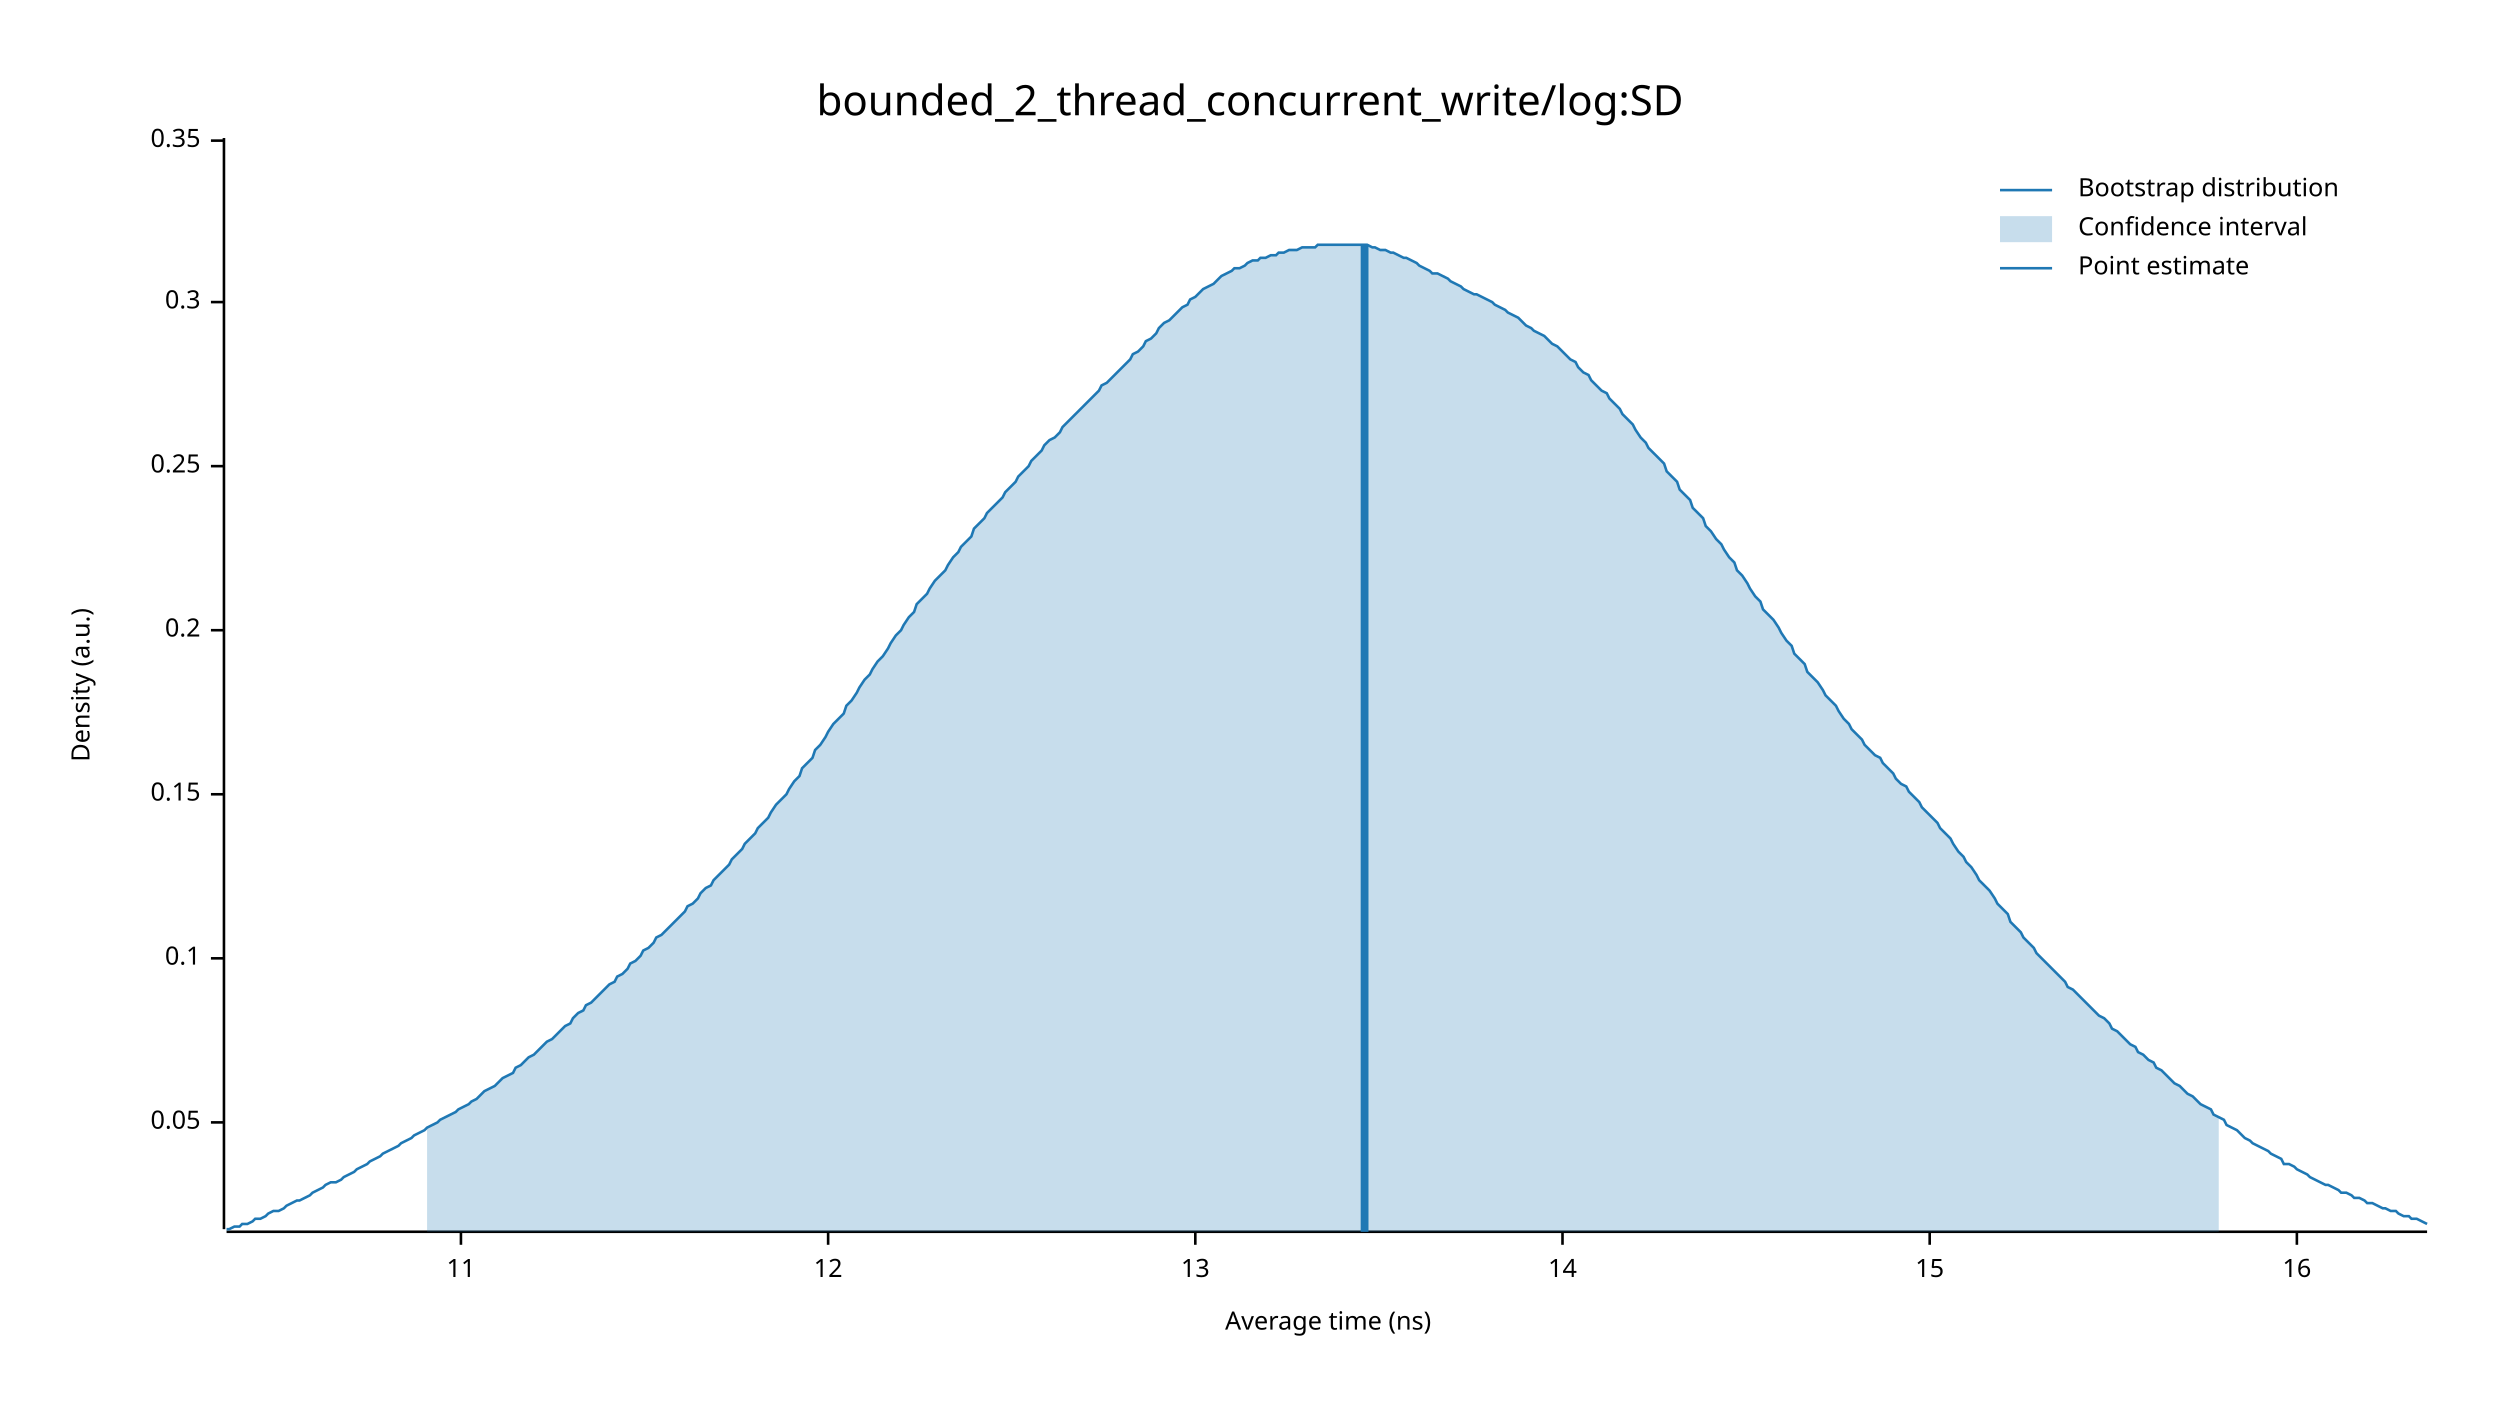
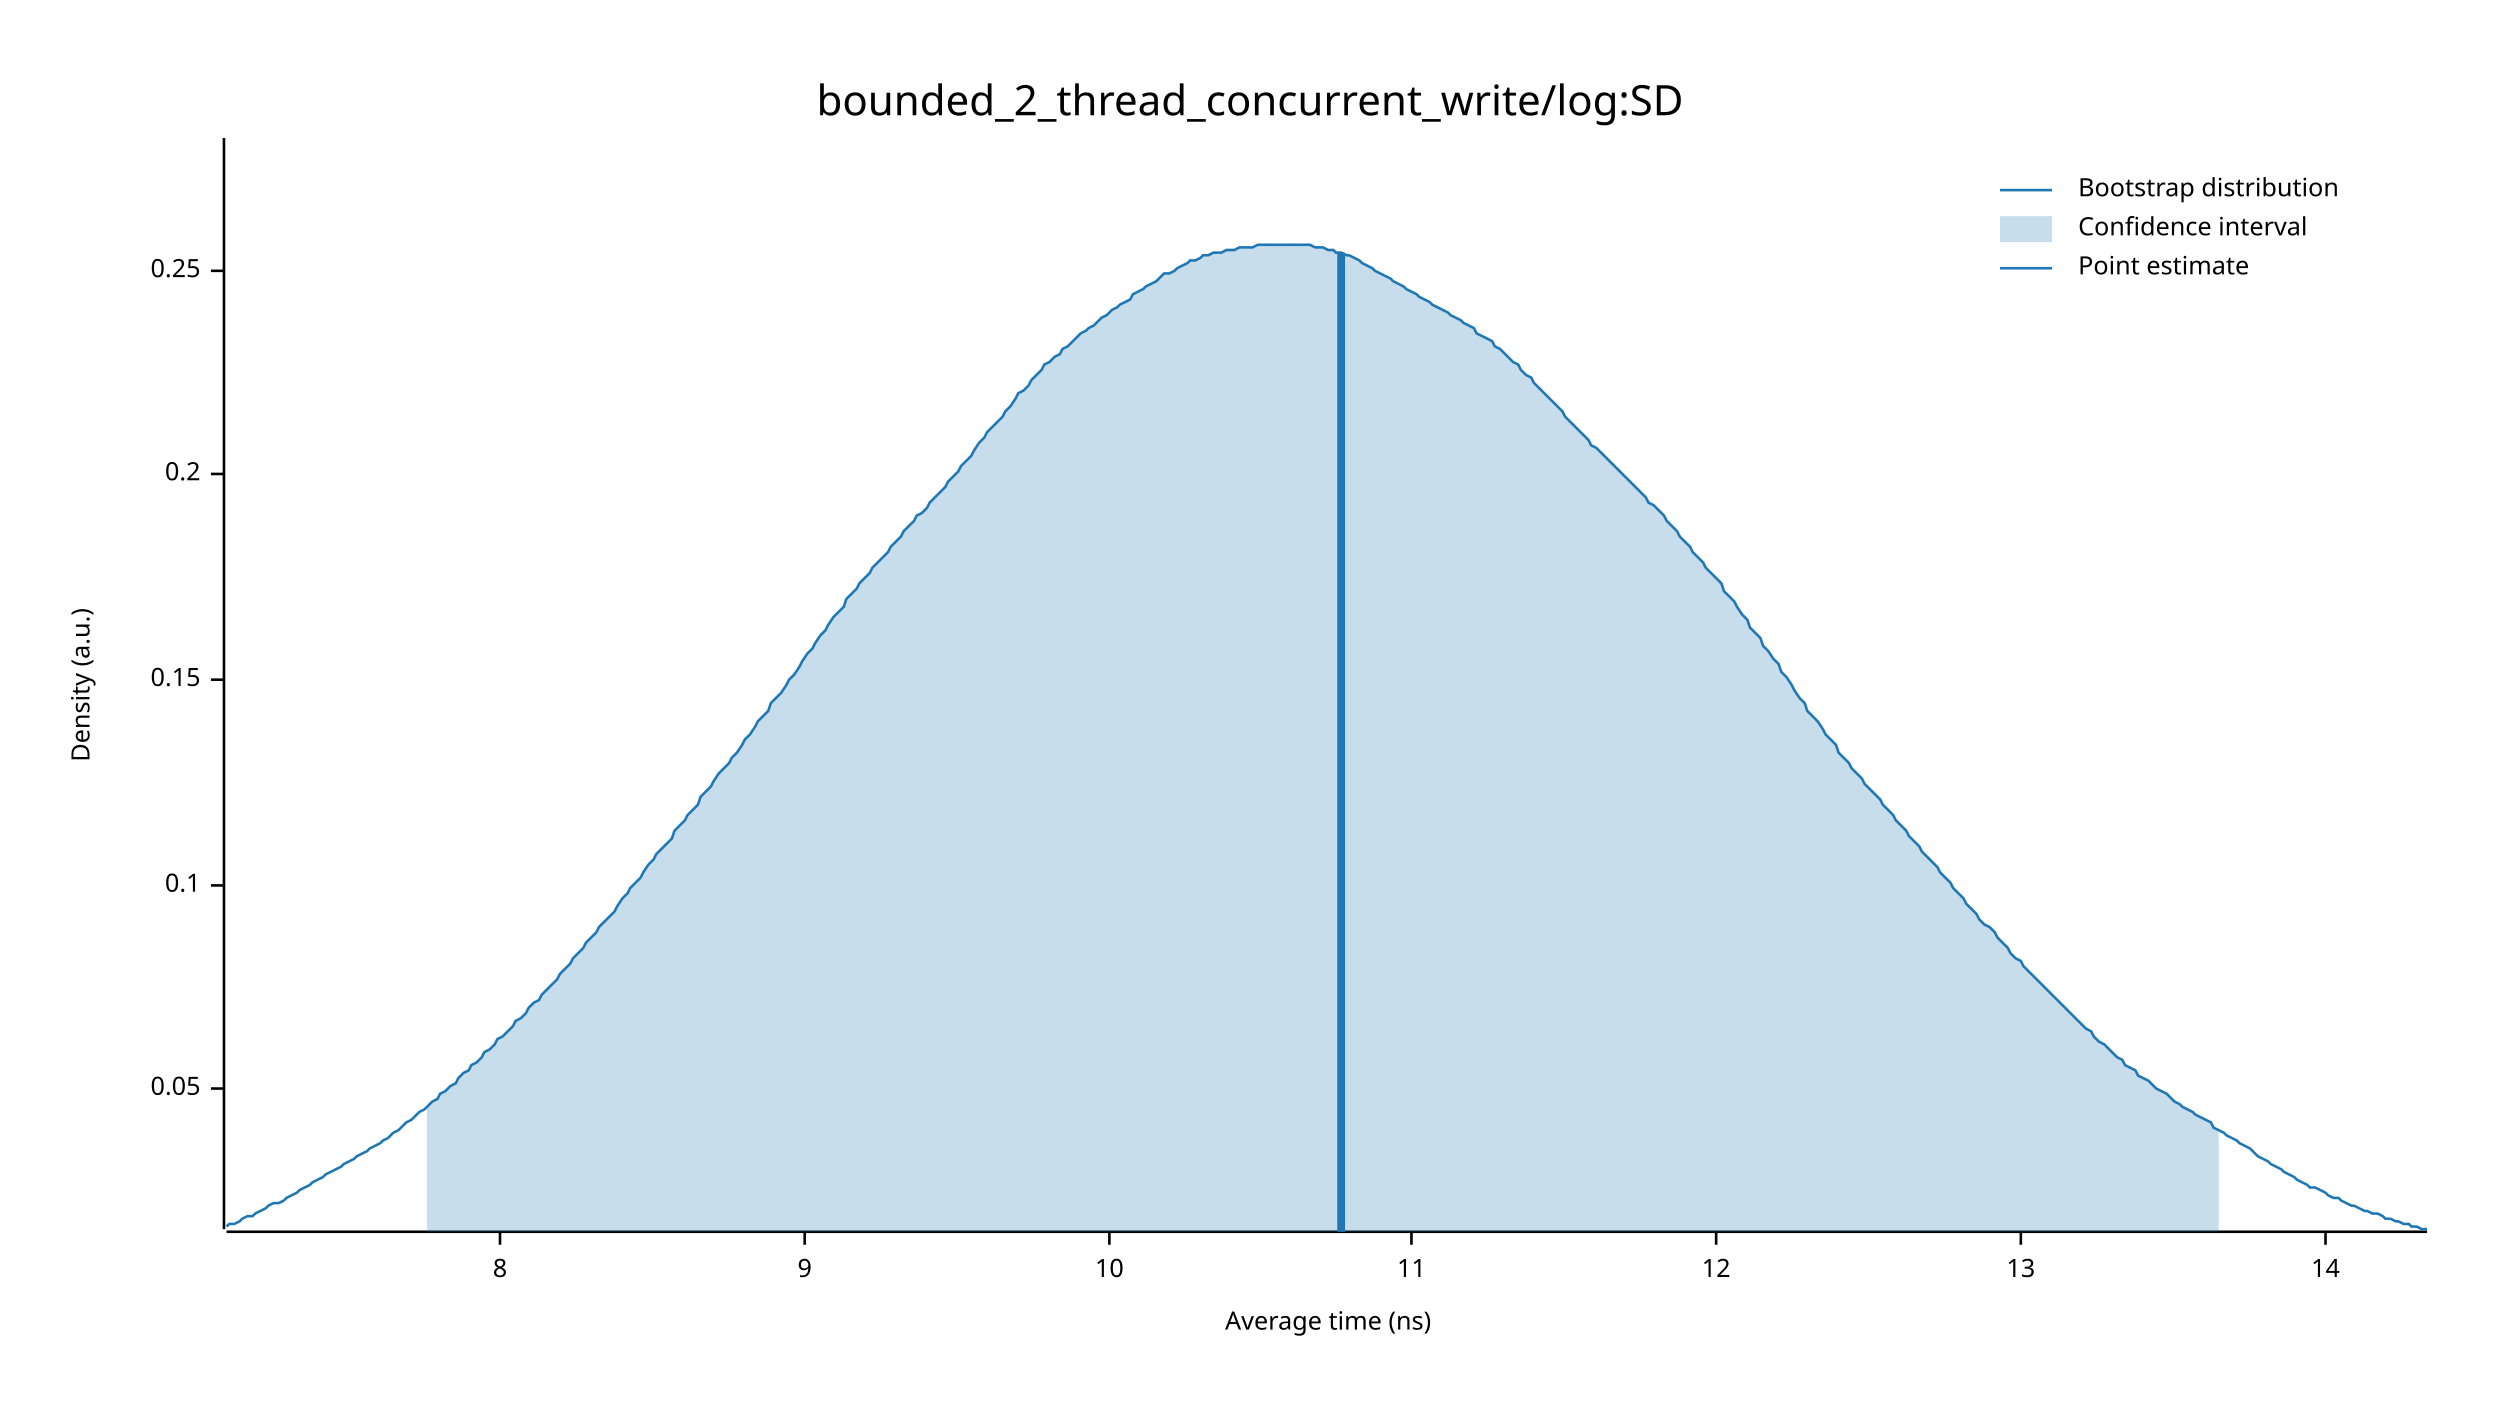
<svg xmlns="http://www.w3.org/2000/svg" width="960" height="540" viewBox="0 0 960 540">
  <text x="480" y="32" dy="0.76em" text-anchor="middle" font-family="sans-serif" font-size="16.129" opacity="1" fill="#000000">
bounded_2_thread_concurrent_write/log:SD
</text>
  <text x="27" y="263" dy="0.76em" text-anchor="middle" font-family="sans-serif" font-size="9.677" opacity="1" fill="#000000" transform="rotate(270, 27, 263)">
Density (a.u.)
</text>
  <text x="510" y="513" dy="-0.5ex" text-anchor="middle" font-family="sans-serif" font-size="9.677" opacity="1" fill="#000000">
Average time (ns)
</text>
  <polyline fill="none" opacity="1" stroke="#000000" stroke-width="1" points="86,53 86,472 " />
-   <text x="77" y="431" dy="0.5ex" text-anchor="end" font-family="sans-serif" font-size="9.677" opacity="1" fill="#000000">
+   <text x="77" y="418" dy="0.5ex" text-anchor="end" font-family="sans-serif" font-size="9.677" opacity="1" fill="#000000">
0.05
</text>
-   <polyline fill="none" opacity="1" stroke="#000000" stroke-width="1" points="81,431 86,431 " />
-   <text x="77" y="368" dy="0.5ex" text-anchor="end" font-family="sans-serif" font-size="9.677" opacity="1" fill="#000000">
+   <polyline fill="none" opacity="1" stroke="#000000" stroke-width="1" points="81,418 86,418 " />
+   <text x="77" y="340" dy="0.5ex" text-anchor="end" font-family="sans-serif" font-size="9.677" opacity="1" fill="#000000">
0.1
</text>
-   <polyline fill="none" opacity="1" stroke="#000000" stroke-width="1" points="81,368 86,368 " />
-   <text x="77" y="305" dy="0.5ex" text-anchor="end" font-family="sans-serif" font-size="9.677" opacity="1" fill="#000000">
+   <polyline fill="none" opacity="1" stroke="#000000" stroke-width="1" points="81,340 86,340 " />
+   <text x="77" y="261" dy="0.5ex" text-anchor="end" font-family="sans-serif" font-size="9.677" opacity="1" fill="#000000">
0.15
</text>
-   <polyline fill="none" opacity="1" stroke="#000000" stroke-width="1" points="81,305 86,305 " />
-   <text x="77" y="242" dy="0.5ex" text-anchor="end" font-family="sans-serif" font-size="9.677" opacity="1" fill="#000000">
+   <polyline fill="none" opacity="1" stroke="#000000" stroke-width="1" points="81,261 86,261 " />
+   <text x="77" y="182" dy="0.5ex" text-anchor="end" font-family="sans-serif" font-size="9.677" opacity="1" fill="#000000">
0.2
</text>
-   <polyline fill="none" opacity="1" stroke="#000000" stroke-width="1" points="81,242 86,242 " />
-   <text x="77" y="179" dy="0.5ex" text-anchor="end" font-family="sans-serif" font-size="9.677" opacity="1" fill="#000000">
+   <polyline fill="none" opacity="1" stroke="#000000" stroke-width="1" points="81,182 86,182 " />
+   <text x="77" y="104" dy="0.5ex" text-anchor="end" font-family="sans-serif" font-size="9.677" opacity="1" fill="#000000">
0.25
</text>
-   <polyline fill="none" opacity="1" stroke="#000000" stroke-width="1" points="81,179 86,179 " />
-   <text x="77" y="116" dy="0.5ex" text-anchor="end" font-family="sans-serif" font-size="9.677" opacity="1" fill="#000000">
- 0.3
+   <polyline fill="none" opacity="1" stroke="#000000" stroke-width="1" points="81,104 86,104 " />
+   <polyline fill="none" opacity="1" stroke="#000000" stroke-width="1" points="87,473 932,473 " />
+   <text x="192" y="483" dy="0.76em" text-anchor="middle" font-family="sans-serif" font-size="9.677" opacity="1" fill="#000000">
+ 8
</text>
-   <polyline fill="none" opacity="1" stroke="#000000" stroke-width="1" points="81,116 86,116 " />
-   <text x="77" y="54" dy="0.5ex" text-anchor="end" font-family="sans-serif" font-size="9.677" opacity="1" fill="#000000">
- 0.35
+   <polyline fill="none" opacity="1" stroke="#000000" stroke-width="1" points="192,473 192,478 " />
+   <text x="309" y="483" dy="0.76em" text-anchor="middle" font-family="sans-serif" font-size="9.677" opacity="1" fill="#000000">
+ 9
</text>
-   <polyline fill="none" opacity="1" stroke="#000000" stroke-width="1" points="81,54 86,54 " />
-   <polyline fill="none" opacity="1" stroke="#000000" stroke-width="1" points="87,473 932,473 " />
-   <text x="177" y="483" dy="0.76em" text-anchor="middle" font-family="sans-serif" font-size="9.677" opacity="1" fill="#000000">
+   <polyline fill="none" opacity="1" stroke="#000000" stroke-width="1" points="309,473 309,478 " />
+   <text x="426" y="483" dy="0.76em" text-anchor="middle" font-family="sans-serif" font-size="9.677" opacity="1" fill="#000000">
+ 10
+ </text>
+   <polyline fill="none" opacity="1" stroke="#000000" stroke-width="1" points="426,473 426,478 " />
+   <text x="542" y="483" dy="0.76em" text-anchor="middle" font-family="sans-serif" font-size="9.677" opacity="1" fill="#000000">
11
</text>
-   <polyline fill="none" opacity="1" stroke="#000000" stroke-width="1" points="177,473 177,478 " />
-   <text x="318" y="483" dy="0.76em" text-anchor="middle" font-family="sans-serif" font-size="9.677" opacity="1" fill="#000000">
+   <polyline fill="none" opacity="1" stroke="#000000" stroke-width="1" points="542,473 542,478 " />
+   <text x="659" y="483" dy="0.76em" text-anchor="middle" font-family="sans-serif" font-size="9.677" opacity="1" fill="#000000">
12
</text>
-   <polyline fill="none" opacity="1" stroke="#000000" stroke-width="1" points="318,473 318,478 " />
-   <text x="459" y="483" dy="0.76em" text-anchor="middle" font-family="sans-serif" font-size="9.677" opacity="1" fill="#000000">
+   <polyline fill="none" opacity="1" stroke="#000000" stroke-width="1" points="659,473 659,478 " />
+   <text x="776" y="483" dy="0.76em" text-anchor="middle" font-family="sans-serif" font-size="9.677" opacity="1" fill="#000000">
13
</text>
-   <polyline fill="none" opacity="1" stroke="#000000" stroke-width="1" points="459,473 459,478 " />
-   <text x="600" y="483" dy="0.76em" text-anchor="middle" font-family="sans-serif" font-size="9.677" opacity="1" fill="#000000">
+   <polyline fill="none" opacity="1" stroke="#000000" stroke-width="1" points="776,473 776,478 " />
+   <text x="893" y="483" dy="0.76em" text-anchor="middle" font-family="sans-serif" font-size="9.677" opacity="1" fill="#000000">
14
</text>
-   <polyline fill="none" opacity="1" stroke="#000000" stroke-width="1" points="600,473 600,478 " />
-   <text x="741" y="483" dy="0.76em" text-anchor="middle" font-family="sans-serif" font-size="9.677" opacity="1" fill="#000000">
- 15
- </text>
-   <polyline fill="none" opacity="1" stroke="#000000" stroke-width="1" points="741,473 741,478 " />
-   <text x="882" y="483" dy="0.76em" text-anchor="middle" font-family="sans-serif" font-size="9.677" opacity="1" fill="#000000">
- 16
- </text>
-   <polyline fill="none" opacity="1" stroke="#000000" stroke-width="1" points="882,473 882,478 " />
-   <polyline fill="none" opacity="1" stroke="#1F78B4" stroke-width="1" points="87,472 88,472 90,471 92,471 93,470 95,470 97,469 98,468 100,468 102,467 103,466 105,465 107,465 109,464 110,463 112,462 114,461 115,461 117,460 119,459 120,458 122,457 124,456 125,455 127,454 129,454 131,453 132,452 134,451 136,450 137,449 139,448 141,447 142,446 144,445 146,444 147,443 149,442 151,441 153,440 154,439 156,438 158,437 159,436 161,435 163,434 164,433 166,432 168,431 169,430 171,429 173,428 175,427 176,426 178,425 180,424 181,423 183,422 185,420 186,419 188,418 190,417 191,416 193,414 195,413 197,412 198,410 200,409 202,407 203,406 205,405 207,403 208,402 210,400 212,399 214,397 215,396 217,394 219,393 220,391 222,389 224,388 225,386 227,385 229,383 230,382 232,380 234,378 236,377 237,375 239,374 241,372 242,370 244,369 246,367 247,365 249,364 251,362 252,360 254,359 256,357 258,355 259,354 261,352 263,350 264,348 266,347 268,345 269,343 271,341 273,340 274,338 276,336 278,334 280,332 281,330 283,328 285,326 286,324 288,322 290,320 291,318 293,316 295,314 296,312 298,309 300,307 302,305 303,303 305,300 307,298 308,295 310,293 312,291 313,288 315,286 317,283 318,281 320,278 322,276 324,274 325,271 327,269 329,266 330,264 332,261 334,259 335,257 337,254 339,252 341,249 342,247 344,244 346,242 347,240 349,237 351,235 352,232 354,230 356,228 357,226 359,223 361,221 363,219 364,217 366,214 368,212 369,210 371,208 373,206 374,203 376,201 378,199 379,197 381,195 383,193 385,191 386,189 388,187 390,185 391,183 393,181 395,179 396,177 398,175 400,173 401,171 403,169 405,168 407,166 408,164 410,162 412,160 413,159 415,157 417,155 418,154 420,152 422,150 423,148 425,147 427,145 429,143 430,142 432,140 434,138 435,136 437,135 439,133 440,131 442,130 444,128 445,126 447,124 449,123 451,121 452,120 454,118 456,117 457,115 459,114 461,112 462,111 464,110 466,109 468,107 469,106 471,105 473,104 474,103 476,103 478,102 479,101 481,100 483,100 484,99 486,99 488,98 490,98 491,97 493,97 495,96 496,96 498,96 500,95 501,95 503,95 505,95 506,94 508,94 510,94 512,94 513,94 515,94 517,94 518,94 520,94 522,94 523,94 525,94 527,95 528,95 530,96 532,96 534,97 535,97 537,98 539,99 540,99 542,100 544,101 545,102 547,103 549,104 550,105 552,105 554,106 556,107 557,108 559,109 561,110 562,111 564,112 566,113 567,113 569,114 571,115 573,116 574,117 576,118 578,119 579,120 581,121 583,122 584,123 586,125 588,126 589,127 591,128 593,129 595,131 596,132 598,133 600,135 601,136 603,138 605,139 606,141 608,143 610,144 611,146 613,148 615,150 617,151 618,153 620,155 622,157 623,159 625,161 627,163 628,165 630,168 632,170 633,172 635,174 637,176 639,178 640,181 642,183 644,185 645,188 647,190 649,192 650,195 652,197 654,199 655,202 657,204 659,207 661,209 662,211 664,214 666,216 667,219 669,221 671,224 672,226 674,229 676,231 677,234 679,236 681,238 683,241 684,243 686,246 688,248 689,251 691,253 693,255 694,258 696,260 698,262 700,265 701,267 703,269 705,271 706,273 708,276 710,278 711,280 713,282 715,284 716,286 718,288 720,290 722,291 723,293 725,295 727,297 728,299 730,301 732,302 733,304 735,306 737,308 738,310 740,312 742,314 744,316 745,318 747,320 749,322 750,324 752,327 754,329 755,331 757,333 759,336 760,338 762,340 764,342 766,345 767,347 769,349 771,351 772,354 774,356 776,358 777,360 779,362 781,364 782,366 784,368 786,370 788,372 789,373 791,375 793,377 794,379 796,380 798,382 799,383 801,385 803,387 804,388 806,390 808,391 810,393 811,395 813,396 815,398 816,399 818,401 820,402 821,404 823,405 825,407 827,408 828,410 830,411 832,413 833,414 835,416 837,417 838,418 840,420 842,421 843,422 845,424 847,425 849,426 850,428 852,429 854,430 855,432 857,433 859,434 860,435 862,437 864,438 865,439 867,440 869,441 871,442 872,443 874,444 876,445 877,447 879,447 881,448 882,449 884,450 886,451 887,452 889,453 891,454 893,455 894,455 896,456 898,457 899,458 901,458 903,459 904,460 906,460 908,461 909,462 911,462 913,463 915,464 916,464 918,465 920,465 921,466 923,467 925,467 926,468 928,468 930,469 932,470 " />
-   <polygon opacity="0.25" fill="#1F78B4" points="164,433 166,432 168,431 169,430 171,429 173,428 175,427 176,426 178,425 180,424 181,423 183,422 185,420 186,419 188,418 190,417 191,416 193,414 195,413 197,412 198,410 200,409 202,407 203,406 205,405 207,403 208,402 210,400 212,399 214,397 215,396 217,394 219,393 220,391 222,389 224,388 225,386 227,385 229,383 230,382 232,380 234,378 236,377 237,375 239,374 241,372 242,370 244,369 246,367 247,365 249,364 251,362 252,360 254,359 256,357 258,355 259,354 261,352 263,350 264,348 266,347 268,345 269,343 271,341 273,340 274,338 276,336 278,334 280,332 281,330 283,328 285,326 286,324 288,322 290,320 291,318 293,316 295,314 296,312 298,309 300,307 302,305 303,303 305,300 307,298 308,295 310,293 312,291 313,288 315,286 317,283 318,281 320,278 322,276 324,274 325,271 327,269 329,266 330,264 332,261 334,259 335,257 337,254 339,252 341,249 342,247 344,244 346,242 347,240 349,237 351,235 352,232 354,230 356,228 357,226 359,223 361,221 363,219 364,217 366,214 368,212 369,210 371,208 373,206 374,203 376,201 378,199 379,197 381,195 383,193 385,191 386,189 388,187 390,185 391,183 393,181 395,179 396,177 398,175 400,173 401,171 403,169 405,168 407,166 408,164 410,162 412,160 413,159 415,157 417,155 418,154 420,152 422,150 423,148 425,147 427,145 429,143 430,142 432,140 434,138 435,136 437,135 439,133 440,131 442,130 444,128 445,126 447,124 449,123 451,121 452,120 454,118 456,117 457,115 459,114 461,112 462,111 464,110 466,109 468,107 469,106 471,105 473,104 474,103 476,103 478,102 479,101 481,100 483,100 484,99 486,99 488,98 490,98 491,97 493,97 495,96 496,96 498,96 500,95 501,95 503,95 505,95 506,94 508,94 510,94 512,94 513,94 515,94 517,94 518,94 520,94 522,94 523,94 525,94 527,95 528,95 530,96 532,96 534,97 535,97 537,98 539,99 540,99 542,100 544,101 545,102 547,103 549,104 550,105 552,105 554,106 556,107 557,108 559,109 561,110 562,111 564,112 566,113 567,113 569,114 571,115 573,116 574,117 576,118 578,119 579,120 581,121 583,122 584,123 586,125 588,126 589,127 591,128 593,129 595,131 596,132 598,133 600,135 601,136 603,138 605,139 606,141 608,143 610,144 611,146 613,148 615,150 617,151 618,153 620,155 622,157 623,159 625,161 627,163 628,165 630,168 632,170 633,172 635,174 637,176 639,178 640,181 642,183 644,185 645,188 647,190 649,192 650,195 652,197 654,199 655,202 657,204 659,207 661,209 662,211 664,214 666,216 667,219 669,221 671,224 672,226 674,229 676,231 677,234 679,236 681,238 683,241 684,243 686,246 688,248 689,251 691,253 693,255 694,258 696,260 698,262 700,265 701,267 703,269 705,271 706,273 708,276 710,278 711,280 713,282 715,284 716,286 718,288 720,290 722,291 723,293 725,295 727,297 728,299 730,301 732,302 733,304 735,306 737,308 738,310 740,312 742,314 744,316 745,318 747,320 749,322 750,324 752,327 754,329 755,331 757,333 759,336 760,338 762,340 764,342 766,345 767,347 769,349 771,351 772,354 774,356 776,358 777,360 779,362 781,364 782,366 784,368 786,370 788,372 789,373 791,375 793,377 794,379 796,380 798,382 799,383 801,385 803,387 804,388 806,390 808,391 810,393 811,395 813,396 815,398 816,399 818,401 820,402 821,404 823,405 825,407 827,408 828,410 830,411 832,413 833,414 835,416 837,417 838,418 840,420 842,421 843,422 845,424 847,425 849,426 850,428 852,429 852,473 164,473 " />
-   <polyline fill="none" opacity="1" stroke="#1F78B4" stroke-width="3" points="524,473 524,94 " />
+   <polyline fill="none" opacity="1" stroke="#000000" stroke-width="1" points="893,473 893,478 " />
+   <polyline fill="none" opacity="1" stroke="#1F78B4" stroke-width="1" points="87,471 88,470 90,470 92,469 93,468 95,467 97,467 98,466 100,465 102,464 103,463 105,462 107,462 109,461 110,460 112,459 114,458 115,457 117,456 119,455 120,454 122,453 124,452 125,451 127,450 129,449 131,448 132,447 134,446 136,445 137,444 139,443 141,442 142,441 144,440 146,439 147,438 149,437 151,435 153,434 154,433 156,431 158,430 159,429 161,427 163,426 164,425 166,423 168,422 169,420 171,419 173,417 175,416 176,414 178,412 180,411 181,409 183,408 185,406 186,404 188,403 190,401 191,399 193,398 195,396 197,394 198,392 200,391 202,389 203,387 205,385 207,384 208,382 210,380 212,378 214,376 215,374 217,372 219,370 220,368 222,366 224,364 225,362 227,360 229,358 230,356 232,354 234,352 236,350 237,348 239,345 241,343 242,341 244,339 246,337 247,335 249,332 251,330 252,328 254,326 256,324 258,322 259,319 261,317 263,315 264,313 266,311 268,309 269,306 271,304 273,302 274,300 276,297 278,295 280,293 281,291 283,289 285,286 286,284 288,282 290,279 291,277 293,275 295,273 296,270 298,268 300,266 302,263 303,261 305,259 307,256 308,254 310,251 312,249 313,247 315,244 317,242 318,240 320,237 322,235 324,233 325,230 327,228 329,226 330,224 332,222 334,220 335,218 337,216 339,214 341,212 342,210 344,208 346,206 347,204 349,202 351,200 352,198 354,197 356,195 357,193 359,191 361,189 363,187 364,185 366,183 368,181 369,179 371,177 373,175 374,173 376,170 378,168 379,166 381,164 383,162 385,160 386,158 388,156 390,153 391,151 393,150 395,148 396,146 398,144 400,142 401,140 403,139 405,137 407,136 408,134 410,133 412,131 413,130 415,128 417,127 418,126 420,125 422,123 423,122 425,121 427,119 429,118 430,117 432,116 434,115 435,113 437,112 439,111 440,110 442,109 444,108 445,107 447,105 449,105 451,104 452,103 454,102 456,101 457,100 459,100 461,99 462,98 464,98 466,97 468,97 469,97 471,96 473,96 474,96 476,95 478,95 479,95 481,95 483,94 484,94 486,94 488,94 490,94 491,94 493,94 495,94 496,94 498,94 500,94 501,94 503,94 505,95 506,95 508,95 510,96 512,96 513,97 515,97 517,98 518,98 520,99 522,100 523,101 525,102 527,103 528,104 530,105 532,106 534,107 535,108 537,109 539,110 540,111 542,112 544,113 545,114 547,115 549,116 550,117 552,118 554,119 556,120 557,121 559,122 561,123 562,124 564,125 566,126 567,128 569,129 571,130 573,131 574,133 576,134 578,136 579,137 581,139 583,140 584,142 586,144 588,145 589,147 591,149 593,151 595,153 596,154 598,156 600,158 601,160 603,162 605,164 606,165 608,167 610,169 611,171 613,172 615,174 617,176 618,177 620,179 622,181 623,182 625,184 627,186 628,187 630,189 632,191 633,193 635,194 637,196 639,198 640,200 642,202 644,204 645,206 647,208 649,210 650,212 652,214 654,216 655,218 657,220 659,222 661,224 662,227 664,229 666,231 667,233 669,236 671,238 672,241 674,243 676,245 677,248 679,250 681,253 683,255 684,258 686,260 688,263 689,265 691,268 693,270 694,273 696,275 698,277 700,280 701,282 703,284 705,286 706,289 708,291 710,293 711,295 713,297 715,299 716,301 718,303 720,305 722,307 723,309 725,311 727,313 728,315 730,317 732,319 733,321 735,323 737,325 738,327 740,329 742,331 744,333 745,335 747,337 749,339 750,341 752,343 754,345 755,347 757,349 759,351 760,353 762,355 764,356 766,358 767,360 769,362 771,364 772,366 774,368 776,369 777,371 779,373 781,375 782,376 784,378 786,380 788,382 789,383 791,385 793,387 794,388 796,390 798,392 799,393 801,395 803,396 804,398 806,400 808,401 810,403 811,404 813,406 815,407 816,409 818,410 820,411 821,413 823,414 825,415 827,417 828,418 830,419 832,420 833,421 835,423 837,424 838,425 840,426 842,427 843,428 845,429 847,430 849,431 850,433 852,434 854,435 855,436 857,437 859,438 860,439 862,440 864,441 865,442 867,444 869,445 871,446 872,447 874,448 876,449 877,450 879,451 881,452 882,453 884,454 886,455 887,456 889,456 891,457 893,458 894,459 896,460 898,460 899,461 901,462 903,463 904,463 906,464 908,465 909,465 911,466 913,466 915,467 916,468 918,468 920,469 921,469 923,470 925,470 926,471 928,471 930,472 932,472 " />
+   <polygon opacity="0.25" fill="#1F78B4" points="164,425 166,423 168,422 169,420 171,419 173,417 175,416 176,414 178,412 180,411 181,409 183,408 185,406 186,404 188,403 190,401 191,399 193,398 195,396 197,394 198,392 200,391 202,389 203,387 205,385 207,384 208,382 210,380 212,378 214,376 215,374 217,372 219,370 220,368 222,366 224,364 225,362 227,360 229,358 230,356 232,354 234,352 236,350 237,348 239,345 241,343 242,341 244,339 246,337 247,335 249,332 251,330 252,328 254,326 256,324 258,322 259,319 261,317 263,315 264,313 266,311 268,309 269,306 271,304 273,302 274,300 276,297 278,295 280,293 281,291 283,289 285,286 286,284 288,282 290,279 291,277 293,275 295,273 296,270 298,268 300,266 302,263 303,261 305,259 307,256 308,254 310,251 312,249 313,247 315,244 317,242 318,240 320,237 322,235 324,233 325,230 327,228 329,226 330,224 332,222 334,220 335,218 337,216 339,214 341,212 342,210 344,208 346,206 347,204 349,202 351,200 352,198 354,197 356,195 357,193 359,191 361,189 363,187 364,185 366,183 368,181 369,179 371,177 373,175 374,173 376,170 378,168 379,166 381,164 383,162 385,160 386,158 388,156 390,153 391,151 393,150 395,148 396,146 398,144 400,142 401,140 403,139 405,137 407,136 408,134 410,133 412,131 413,130 415,128 417,127 418,126 420,125 422,123 423,122 425,121 427,119 429,118 430,117 432,116 434,115 435,113 437,112 439,111 440,110 442,109 444,108 445,107 447,105 449,105 451,104 452,103 454,102 456,101 457,100 459,100 461,99 462,98 464,98 466,97 468,97 469,97 471,96 473,96 474,96 476,95 478,95 479,95 481,95 483,94 484,94 486,94 488,94 490,94 491,94 493,94 495,94 496,94 498,94 500,94 501,94 503,94 505,95 506,95 508,95 510,96 512,96 513,97 515,97 517,98 518,98 520,99 522,100 523,101 525,102 527,103 528,104 530,105 532,106 534,107 535,108 537,109 539,110 540,111 542,112 544,113 545,114 547,115 549,116 550,117 552,118 554,119 556,120 557,121 559,122 561,123 562,124 564,125 566,126 567,128 569,129 571,130 573,131 574,133 576,134 578,136 579,137 581,139 583,140 584,142 586,144 588,145 589,147 591,149 593,151 595,153 596,154 598,156 600,158 601,160 603,162 605,164 606,165 608,167 610,169 611,171 613,172 615,174 617,176 618,177 620,179 622,181 623,182 625,184 627,186 628,187 630,189 632,191 633,193 635,194 637,196 639,198 640,200 642,202 644,204 645,206 647,208 649,210 650,212 652,214 654,216 655,218 657,220 659,222 661,224 662,227 664,229 666,231 667,233 669,236 671,238 672,241 674,243 676,245 677,248 679,250 681,253 683,255 684,258 686,260 688,263 689,265 691,268 693,270 694,273 696,275 698,277 700,280 701,282 703,284 705,286 706,289 708,291 710,293 711,295 713,297 715,299 716,301 718,303 720,305 722,307 723,309 725,311 727,313 728,315 730,317 732,319 733,321 735,323 737,325 738,327 740,329 742,331 744,333 745,335 747,337 749,339 750,341 752,343 754,345 755,347 757,349 759,351 760,353 762,355 764,356 766,358 767,360 769,362 771,364 772,366 774,368 776,369 777,371 779,373 781,375 782,376 784,378 786,380 788,382 789,383 791,385 793,387 794,388 796,390 798,392 799,393 801,395 803,396 804,398 806,400 808,401 810,403 811,404 813,406 815,407 816,409 818,410 820,411 821,413 823,414 825,415 827,417 828,418 830,419 832,420 833,421 835,423 837,424 838,425 840,426 842,427 843,428 845,429 847,430 849,431 850,433 852,434 852,473 164,473 " />
+   <polyline fill="none" opacity="1" stroke="#1F78B4" stroke-width="3" points="515,473 515,97 " />
  <text x="798" y="68" dy="0.76em" text-anchor="start" font-family="sans-serif" font-size="9.677" opacity="1" fill="#000000">
Bootstrap distribution
</text>
  <text x="798" y="83" dy="0.76em" text-anchor="start" font-family="sans-serif" font-size="9.677" opacity="1" fill="#000000">
Confidence interval
</text>
  <text x="798" y="98" dy="0.76em" text-anchor="start" font-family="sans-serif" font-size="9.677" opacity="1" fill="#000000">
Point estimate
</text>
  <polyline fill="none" opacity="1" stroke="#1F78B4" stroke-width="1" points="768,73 788,73 " />
  <rect x="768" y="83" width="20" height="10" opacity="0.25" fill="#1F78B4" stroke="none" />
  <polyline fill="none" opacity="1" stroke="#1F78B4" stroke-width="1" points="768,103 788,103 " />
</svg>
